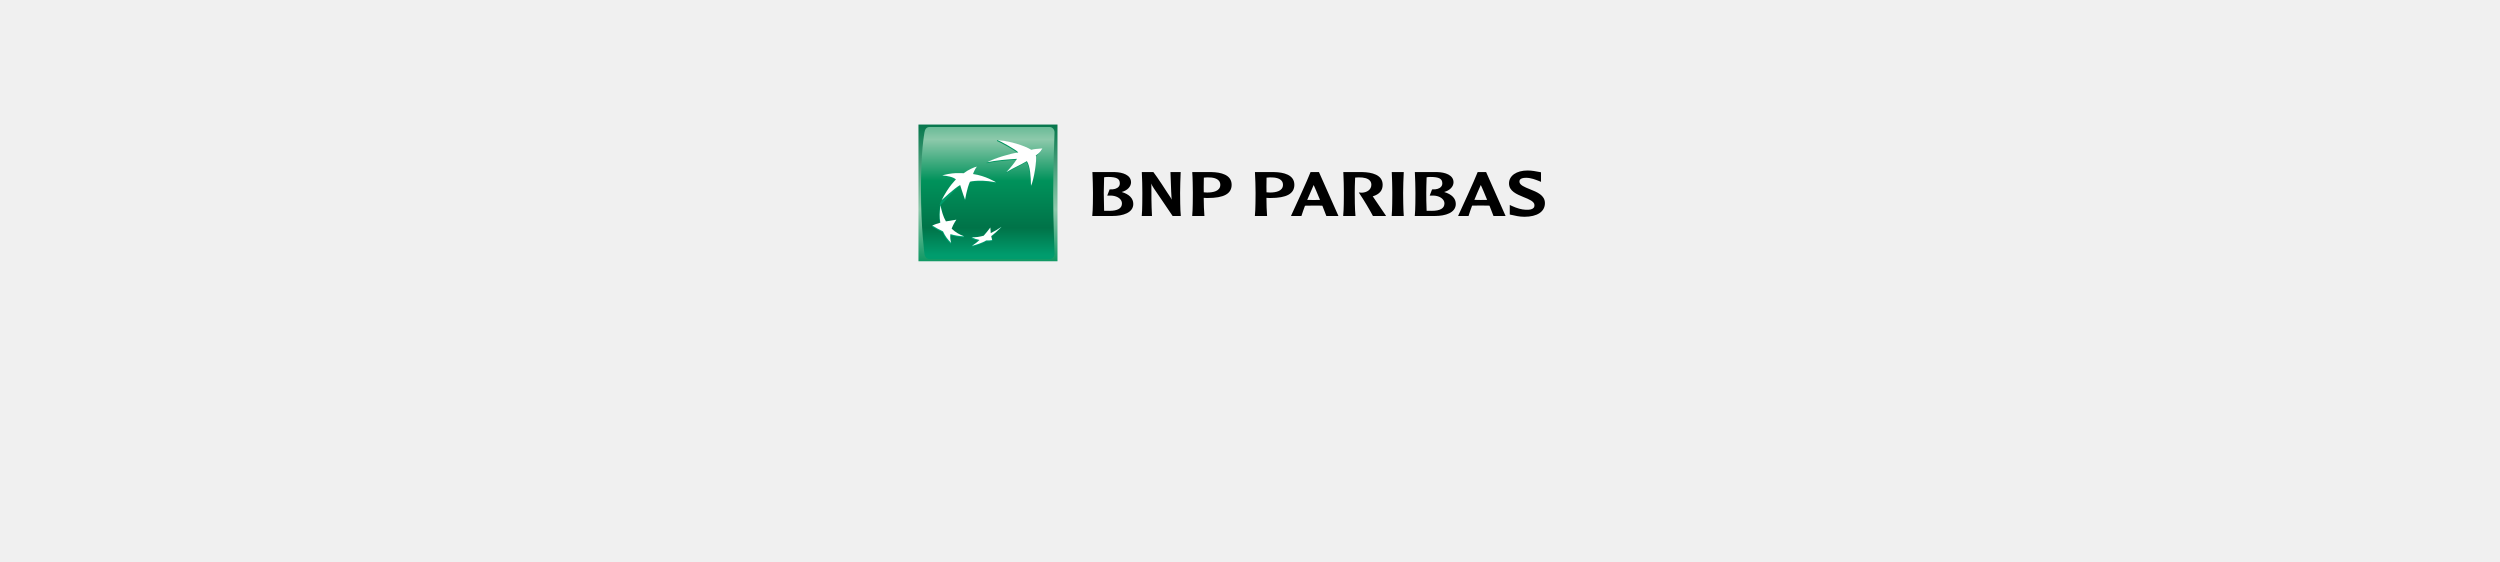
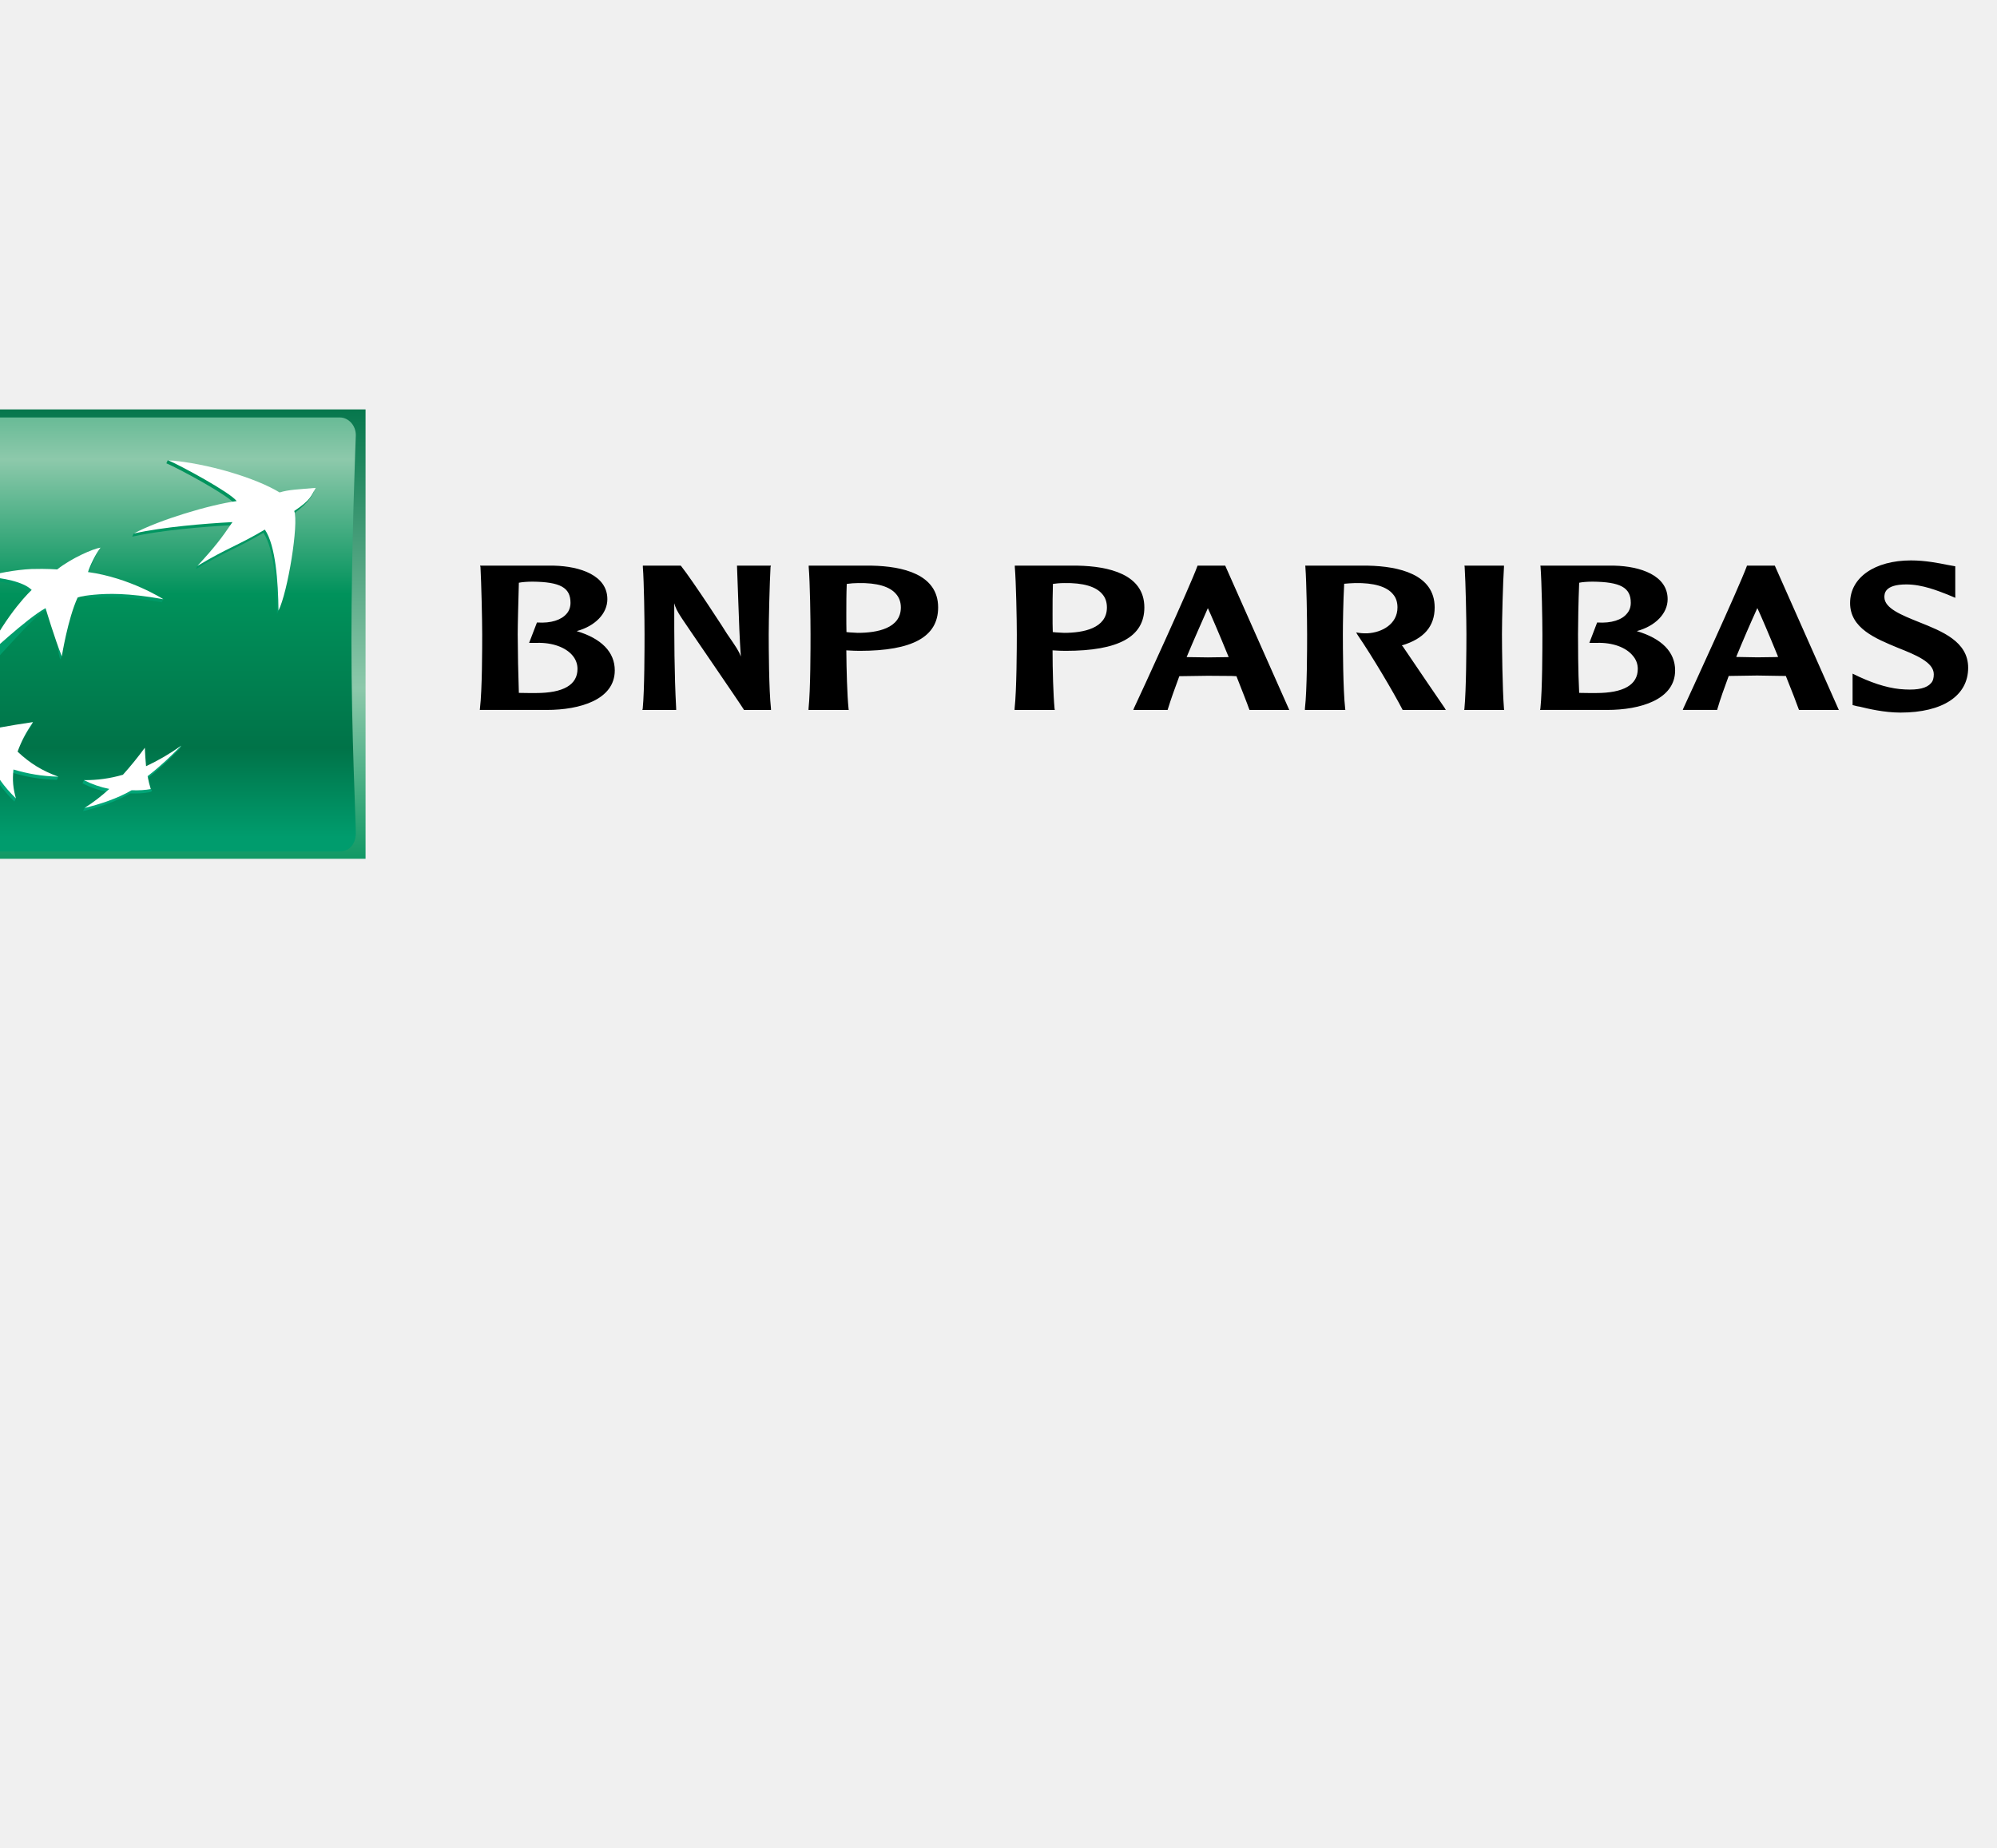
- <svg xmlns="http://www.w3.org/2000/svg" xmlns:xlink="http://www.w3.org/1999/xlink" height="562" viewBox="11.767 -46.724 232.239 214.883" width="2500">
+ <svg xmlns="http://www.w3.org/2000/svg" xmlns:xlink="http://www.w3.org/1999/xlink" viewBox="11.767 -46.724 232.239 214.883" width="100%">
  <linearGradient id="a" gradientTransform="matrix(0 -44.88966 -44.88966 0 64.32 85.382)" gradientUnits="userSpaceOnUse" x2="1">
    <stop offset="0" stop-color="#007348" />
    <stop offset=".6" stop-color="#8dc9ab" />
    <stop offset="1" stop-color="#00925b" />
  </linearGradient>
  <linearGradient id="b" gradientTransform="matrix(0 -50.44363 -50.44363 0 64.253 94.9)" gradientUnits="userSpaceOnUse" x2="1">
    <stop offset="0" stop-color="#00925b" />
    <stop offset=".3" stop-color="#8dc9ab" />
    <stop offset=".55" stop-color="#00925b" />
    <stop offset=".835" stop-color="#007348" />
    <stop offset="1" stop-color="#009c6d" />
  </linearGradient>
  <linearGradient id="c">
    <stop offset="0" stop-color="#00a678" />
    <stop offset="1" stop-color="#00925b" />
  </linearGradient>
  <linearGradient id="d" gradientTransform="matrix(0 32.643 32.643 0 72.333 47.242)" gradientUnits="userSpaceOnUse" x2="1" xlink:href="#c" />
  <linearGradient id="e" gradientTransform="matrix(0 32.65286 32.65286 0 52.08 47.24)" gradientUnits="userSpaceOnUse" x2="1" xlink:href="#c" />
  <linearGradient id="f" gradientTransform="matrix(0 32.6314 32.6314 0 58.389 47.247)" gradientUnits="userSpaceOnUse" x2="1" xlink:href="#c" />
  <linearGradient id="g" gradientTransform="matrix(0 32.64264 32.64264 0 63.843 47.243)" gradientUnits="userSpaceOnUse" x2="1" xlink:href="#c" />
  <g transform="matrix(1.25 0 0 -1.25 -52.7 106.32)">
    <path d="m43.058 42.52h42.524v41.817h-42.524z" fill="url(#a)" />
    <path d="m46.38 83.588c-.825 0-1.364-.696-1.492-1.672s-1.062-5.582-1.062-17.435c0-11.859 1.062-19.618 1.062-19.618.098-.938.667-1.671 1.492-1.671h36.807c.822 0 1.476.652 1.49 1.671s-.409 9.088-.409 17.964c0 8.877.409 19.089.409 19.089.02.908-.668 1.672-1.49 1.672z" fill="url(#b)" />
    <path d="m67.051 79.322c1.161-.487 5.827-3.01 6.399-3.816-2.348-.31-6.953-1.509-9.433-2.716l-.145-.292c2.735.602 6.558.917 9.194 1.06-.984-1.444-1.636-2.132-3.133-3.766l-.139-.317c2.853 1.714 3.656 1.837 6.286 3.377.993-1.469 1.232-4.854 1.27-7.537.856 1.702 1.895 8.114 1.463 9.273 1.744 1.197 1.98 2.161 1.98 2.161-1.599-.138-2.481-.165-3.343-.437-2.043 1.253-6.728 2.906-10.264 3.306z" fill="url(#d)" />
    <path d="m49.631 59.396c-.231-2.136-.324-3.664-.018-5.373-.865-.239-1.623-.273-2.32-.57l-.133-.293c1.109-.684 2.012-1.208 3.266-1.793.671-1.441 1.364-2.413 2.488-3.523l.137.297c-.202.819-.464 1.496-.365 2.391 1.394-.406 2.59-.621 4.179-.669l.134.297c-1.397.542-2.793.969-3.923 2.035.355.988.762 1.763 1.426 2.743l.14.3c-1.2-.181-2.288-.62-3.326-.822-.818 1.438-1.136 3.405-1.548 5.279z" fill="url(#e)" />
    <path d="m56.751 69.145s-.898.086-2.384.041c-1.256-.058-3.129-.17-4.04-.438l-.133-.292c1.448-.062 3.432-.451 4.191-1.213s-2.198-1.983-4.377-6.323 3.95 3.706 5.662 4.625.896-2.984 1.518-4.478l.137.298c.172.96.601 3.564 1.329 5.157s.258.157 1.521.28c1.266.113 3.056.18 6.455-.417l.138.292c-.776.458-3.869 1.784-7.143 2.225h.107c.449 1.322 1.011 2.319 1.011 2.319-.694-.098-2.67-1.022-3.992-2.076" fill="url(#f)" />
    <path d="m65.025 50.836a40.07 40.07 0 0 0 -.115 1.724 32.87 32.87 0 0 0 -2.032-2.516c-.801-.223-1.717-.214-2.552-.205a22.6 22.6 0 0 1 -.942-.002l-.135-.297c.777-.4 1.54-.646 2.354-.813-.66-.601-1.542-1.058-2.162-1.477l-.136-.292c1.328.314 3.077.878 4.38 1.647.678-.03 1.311.015 1.776.107s.139.303.139.296c-.085.3-.352.483-.43.903 1.221.948 2.106 1.812 3.127 2.839l.142.298c-1.009-.696-2.234-1.653-3.414-2.212" fill="url(#g)" />
    <path d="m76.215 73.152c-2.624-1.543-3.428-1.673-6.282-3.381 1.662 1.803 2.24 2.571 3.268 4.08-2.631-.14-6.454-.456-9.184-1.061 2.376 1.269 7.087 2.68 9.574 3.016-.577.796-5.244 3.324-6.405 3.811 3.695-.287 8.211-1.668 10.401-3.007.861.269 1.757.282 3.36.425-.408-.701-.426-1.107-1.999-2.15.436-1.165-.605-7.574-1.465-9.271-.031 2.681-.265 6.067-1.268 7.538m-19.216-22.992c-1.508.559-2.594 1.21-3.79 2.328.358.988.767 1.76 1.433 2.75a78.468 78.468 0 0 1 -3.186-.521c-.86 1.504-1.25 2.957-1.688 4.978-.234-2.142-.323-3.672-.021-5.377-.97-.27-1.656-.505-2.454-.864 1.118-.684 2.02-1.211 3.269-1.793.67-1.44 1.364-2.411 2.49-3.52-.264.945-.334 1.696-.226 2.687 1.395-.406 2.589-.62 4.173-.668m3.926 21.315c-.47-.61-1.015-1.746-1.162-2.274 3.887-.528 7.006-2.524 7.006-2.524-3.4.603-5.19.528-6.458.414-1.26-.118-1.52-.266-1.52-.266-.916-2.01-1.466-5.46-1.466-5.46-.618 1.491-1.512 4.477-1.512 4.477-1.715-.916-5.66-4.627-5.66-4.627 2.169 4.343 4.37 6.32 4.37 6.32-.757.767-2.743 1.15-4.196 1.214.754.308 2.689.668 4.175.736 1.488.043 2.388-.042 2.388-.042 1.327 1.048 3.34 1.93 4.035 2.033m4.123-18.623a32.128 32.128 0 0 0 -2.037-2.513 12.514 12.514 0 0 0 -3.627-.503 9.017 9.017 0 0 1 2.358-.817 16.44 16.44 0 0 0 -2.3-1.77c1.329.315 3.076.879 4.377 1.648.68-.026 1.315.018 1.78.11-.121.394-.195.688-.294 1.2 1.225.949 2.114 1.808 3.134 2.84a21.112 21.112 0 0 0 -3.277-1.915 33.166 33.166 0 0 0 -.114 1.72" fill="#fff" />
    <path d="m101.094 68.309c2.603-.022 3.556-.551 3.556-1.968 0-.391-.12-.738-.35-1.003-.499-.6-1.47-.91-2.708-.832h-.064l-.727-1.894h.727c1.437.04 2.686-.412 3.328-1.196.296-.357.445-.787.445-1.225 0-1.482-1.305-2.247-3.879-2.247-.433 0-1.138 0-1.576.014a189.78 189.78 0 0 0 -.107 5.46c0 .934.061 3.014.107 4.79.297.062.79.1 1.248.1m-4.82 1.363c.08-1.405.161-4.957.161-6.252 0-1.194 0-5.19-.21-6.913l-.013-.135h6.243c3.07 0 6.314.954 6.314 3.68 0 1.705-1.235 2.966-3.545 3.656 1.714.46 2.855 1.63 2.855 2.97 0 2.225-2.555 3.062-4.957 3.12h-6.885zm26.904.126h-3.038l.123-3.386c.06-1.673.116-3.394.234-5.065-.196.524-.379.793-1.303 2.137-.003.047-3.16 4.904-4.257 6.283l-.03.031h-3.526v-.126c.112-1.405.157-4.958.157-6.253 0-1.194 0-5.189-.168-6.912l-.03-.136h3.141v.136c-.179 3.277-.179 6.584-.179 9.792.11-.389.248-.723.743-1.456.041-.087 5.452-7.964 5.715-8.415l.027-.057h2.517l-.004.136c-.192 1.723-.208 5.718-.208 6.912 0 1.295.086 4.848.168 6.253l.04.126zm8.24-1.62c1.75.032 2.973-.322 3.554-1.057.266-.316.413-.733.413-1.211 0-1.943-2.186-2.365-4.013-2.365l-.742.042-.305.03c-.013.45-.013 1.042-.013 1.706 0 .845 0 1.848.039 2.777a8.25 8.25 0 0 0 1.067.078m-4.607 1.494c.123-1.405.17-4.957.17-6.253 0-1.193 0-5.19-.184-6.912v-.136h3.737l-.016.136c-.128 1.24-.193 3.604-.206 5.41l.706-.035.528-.011c4.916 0 7.307 1.3 7.307 4.039 0 3.115-3.354 3.83-6.15 3.888h-5.892zm23.776-1.494c1.755.032 2.976-.322 3.564-1.057.27-.316.405-.733.405-1.211 0-1.943-2.183-2.365-3.987-2.365l-.74.042s-.196.017-.31.03c-.02.45-.02 1.045-.02 1.706 0 .853 0 1.848.034 2.777.234.034.638.078 1.054.078m-4.6 1.494c.118-1.405.186-4.957.186-6.253 0-1.193-.012-5.19-.206-6.912v-.136h3.74l-.022.136c-.119 1.24-.187 3.604-.187 5.41.174-.008.673-.035.673-.035l.542-.011c4.914 0 7.326 1.3 7.326 4.039 0 3.115-3.373 3.83-6.18 3.888h-5.872zm17.96-3.828c.297-.64 1.069-2.425 1.937-4.555-.134-.006-.302-.006-.302-.006l-1.635-.022s-1.692.022-1.975.028c.706 1.703 1.405 3.242 1.975 4.555m-.909 3.954h-.049l-.026-.067c-.696-1.911-5.179-11.694-5.889-13.192l-.059-.168h3.183l.027.074c.28.921.657 1.959 1.067 3.067.127 0 2.655.038 2.655.038l2.199-.016s.354-.022.46-.022c.566-1.443 1.001-2.531 1.19-3.084l.036-.057h3.689l-5.959 13.427h-.074zm9.982-.126c.107-1.405.161-4.958.161-6.253 0-1.194 0-5.189-.204-6.912v-.136h3.76l-.016.136c-.199 1.735-.213 5.718-.213 6.912 0 .933.03 3.013.122 4.695.286.02.72.064 1.014.064 1.74.032 2.97-.327 3.544-1.057.276-.317.4-.743.4-1.21 0-1.552-1.447-2.338-2.796-2.408-.452-.019-.788.04-.788.04l-.262.044.144-.246c1.335-1.947 3.331-5.318 4.156-6.913l.023-.057h4.017l-.1.181c-.164.226-2.78 4.077-3.892 5.722 0 0-.048.047-.097.1 2.06.618 3.055 1.77 3.055 3.536 0 3.092-3.354 3.828-6.186 3.888h-5.853zm18.378.126h-3.58l.02-.126c.092-1.405.164-4.958.164-6.253 0-1.188-.016-5.177-.185-6.912l-.014-.136h3.712l-.019.136c-.143 1.735-.187 5.724-.187 6.912 0 1.295.09 4.848.187 6.253v.126zm8.32-1.488c2.622-.022 3.576-.551 3.576-1.968 0-.391-.12-.738-.359-1.003-.473-.6-1.482-.91-2.712-.832h-.06l-.723-1.894h.722c1.442.04 2.68-.412 3.321-1.196.313-.357.462-.787.462-1.225 0-1.482-1.31-2.247-3.899-2.247-.415 0-1.115 0-1.553.014-.107 1.978-.107 4.654-.107 5.46 0 .934.033 3.014.107 4.79.283.062.774.1 1.225.1m-4.819 1.363c.107-1.405.172-4.957.172-6.252 0-1.194 0-5.19-.188-6.913l-.03-.135h6.253c3.057 0 6.313.954 6.313 3.68 0 1.705-1.238 2.966-3.568 3.656 1.717.46 2.872 1.63 2.872 2.97 0 2.225-2.56 3.062-4.94 3.12h-6.9zm20.169-3.821c.3-.625 1.067-2.413 1.936-4.548-.132 0-.294-.014-.294-.014l-1.642-.022s-1.712.036-1.966.036a126.435 126.435 0 0 0 1.966 4.548m1.545 3.947h-2.514l-.015-.06c-.751-2.033-5.487-12.332-5.885-13.186l-.07-.18h3.2l.02.08c.267.92.639 1.952 1.055 3.082.102 0 2.644.04 2.644.04l2.203-.035.468-.005c.578-1.443 1.007-2.54 1.194-3.083l.034-.08h3.702l-5.955 13.427zm7.083-3.472c0-2.359 2.363-3.308 4.455-4.176 1.63-.649 3.333-1.332 3.333-2.457 0-.34-.067-.626-.257-.827-.392-.462-1.185-.656-2.444-.586-1.246.05-2.652.443-4.234 1.172l-.62.298v-2.925l.422-.108.246-.042c.781-.194 2.29-.549 3.788-.549 3.944 0 6.297 1.573 6.297 4.173 0 2.442-2.43 3.391-4.576 4.247-1.581.641-3.218 1.276-3.218 2.323 0 .302 0 1.183 2.043 1.183 1.505 0 2.968-.613 3.799-.93l.758-.318-.005.504v2.432l-.753.136c-.766.155-2.044.41-3.36.41-3.402 0-5.673-1.607-5.673-3.96" />
  </g>
</svg>
